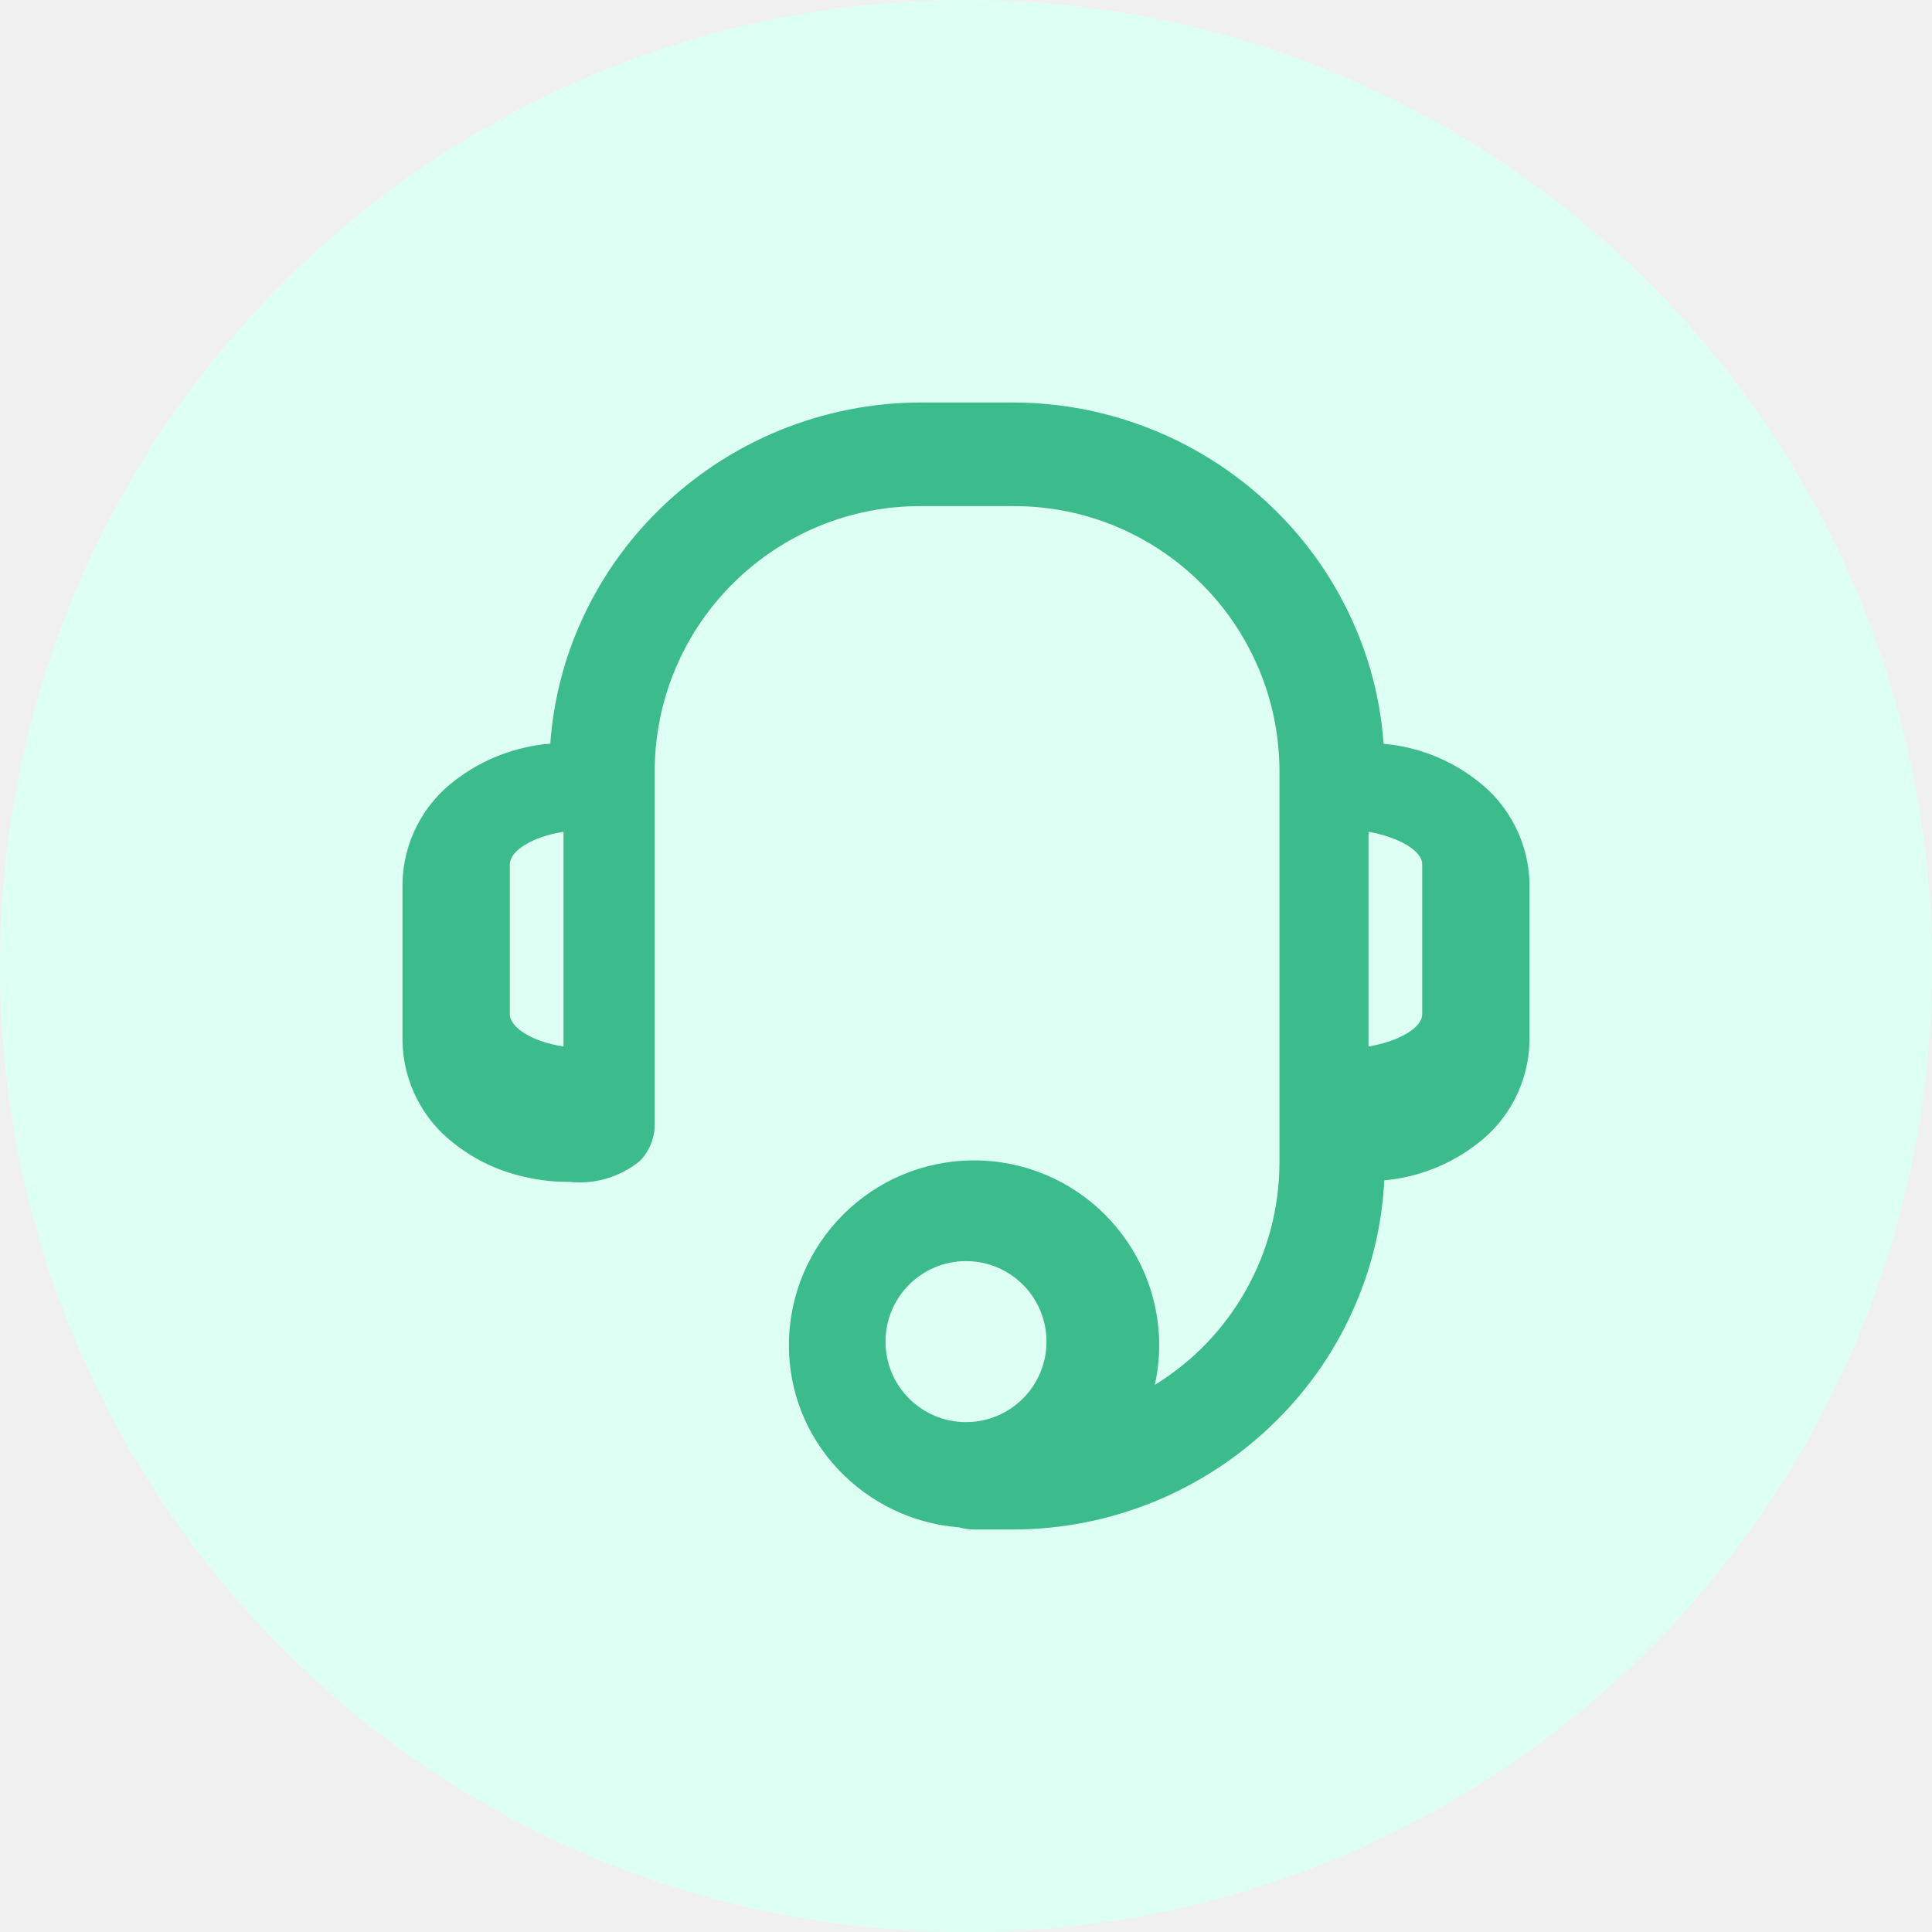
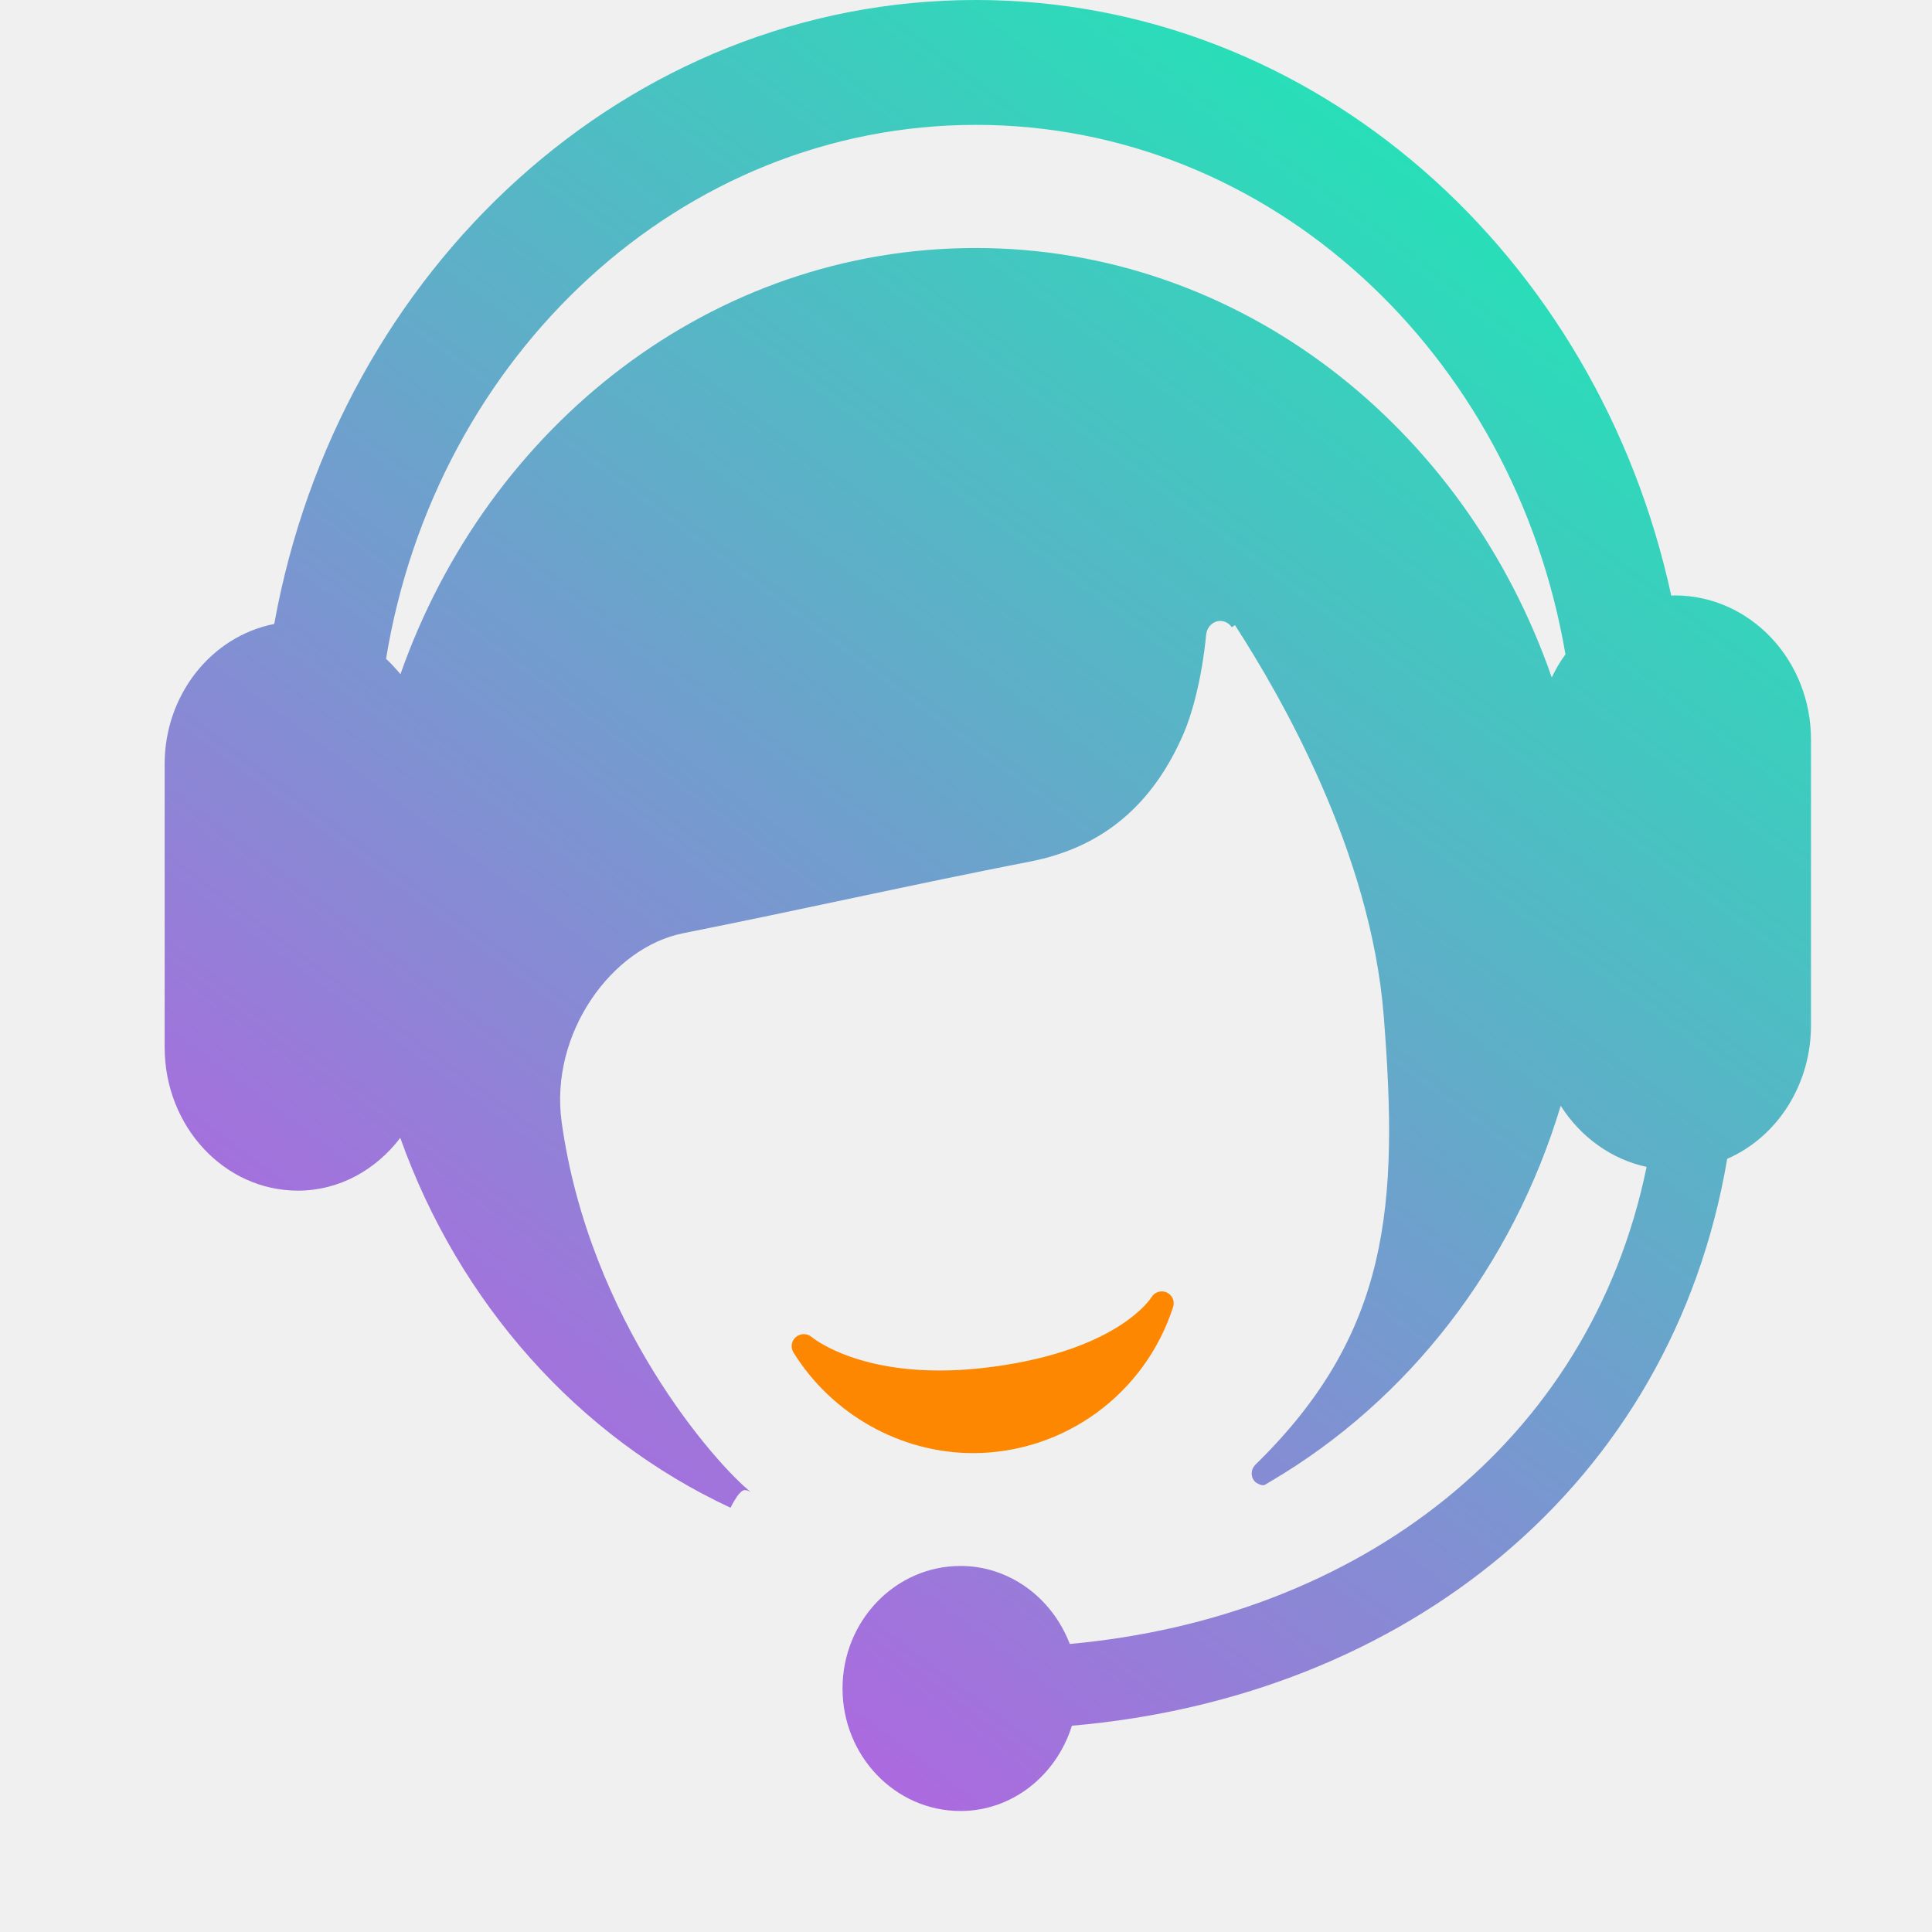
- <svg xmlns="http://www.w3.org/2000/svg" width="24" height="24" viewBox="0 0 24 24">
+ <svg xmlns="http://www.w3.org/2000/svg" xmlns:xlink="http://www.w3.org/1999/xlink" width="22px" height="22px" viewBox="0 0 22 22" version="1.1">
  <defs>
-     <style>.a{fill:#defff3;}.b{fill:#3cbc8c;}</style>
+     <rect id="path-1" x="0" y="0" width="22" height="22" />
+     <linearGradient x1="13.382%" y1="104.303%" x2="86.61%" y2="-4.303%" id="linearGradient-3">
+       <stop stop-color="#CB4EE8" offset="0%" />
+       <stop stop-color="#10F4B1" offset="100%" />
+     </linearGradient>
  </defs>
-   <g transform="translate(-248 -17)">
-     <circle class="a" cx="12" cy="12" r="12" transform="translate(248 17)" />
-     <g transform="translate(253 22)">
-       <g transform="translate(0 0)">
-         <path class="b" d="M7.576,14H7.1a.657.657,0,0,1-.187-.027,2.306,2.306,0,0,1-1.5-.719A2.24,2.24,0,0,1,4.8,11.715a2.3,2.3,0,0,1,4.6,0,2.239,2.239,0,0,1-.055.489A3.246,3.246,0,0,0,10.894,9.44V4.558A3.3,3.3,0,0,0,7.576,1.287H6.451A3.3,3.3,0,0,0,3.133,4.558V8.972a.646.646,0,0,1-.188.453,1.185,1.185,0,0,1-.878.256H2.026a2.326,2.326,0,0,1-.49-.057,2.16,2.16,0,0,1-.882-.409A1.64,1.64,0,0,1,0,7.936V5.972A1.639,1.639,0,0,1,.654,4.693a2.234,2.234,0,0,1,1.182-.455A4.461,4.461,0,0,1,2.19,2.787a4.549,4.549,0,0,1,.992-1.449A4.648,4.648,0,0,1,6.45,0H7.574a4.646,4.646,0,0,1,3.267,1.338,4.561,4.561,0,0,1,.992,1.449,4.424,4.424,0,0,1,.354,1.453,2.191,2.191,0,0,1,1.155.451A1.651,1.651,0,0,1,14,5.969V7.933a1.639,1.639,0,0,1-.654,1.279,2.21,2.21,0,0,1-1.15.451,4.463,4.463,0,0,1-.361,1.549,4.531,4.531,0,0,1-.992,1.448A4.643,4.643,0,0,1,7.576,14ZM7,10.666a1,1,0,1,0,1,1A1,1,0,0,0,7,10.666Zm5-5.333V8c.38-.063.667-.235.667-.4V5.735C12.667,5.569,12.38,5.4,12,5.333Zm-10,0c-.38.059-.667.233-.667.405V7.595c0,.174.287.348.667.405Z" />
+   <g id="页面-1" stroke="none" stroke-width="1" fill="none" fill-rule="evenodd">
+     <g id="首页-质押挖矿-质押记录" transform="translate(-334, -60)">
+       <g id="容器" transform="translate(334, 60)">
+         <mask id="mask-2" fill="white">
+           <use xlink:href="#path-1" />
+         </mask>
+         <g fill-rule="nonzero" />
+         <path d="M11.077,16.547 C12.117,16.547 13.038,15.875 13.358,14.884 C13.38,14.818 13.35,14.747 13.285,14.717 C13.221,14.689 13.146,14.713 13.111,14.773 C13.107,14.779 12.742,15.37 11.313,15.563 C11.109,15.591 10.901,15.606 10.694,15.606 C9.695,15.606 9.248,15.228 9.244,15.226 C9.192,15.181 9.117,15.181 9.064,15.224 C9.012,15.267 8.999,15.344 9.036,15.402 C9.474,16.107 10.254,16.545 11.077,16.547 Z" id="路径" fill="#FD8700" fill-rule="nonzero" mask="url(#mask-2)" />
+         <path d="M17.67,7.714 C16.681,4.862 14.121,2.824 11.109,2.824 C8.109,2.824 5.556,4.844 4.56,7.677 C4.508,7.615 4.454,7.555 4.396,7.502 C4.961,4.048 7.75,1.422 11.113,1.422 C14.461,1.422 17.242,4.023 17.826,7.451 C17.765,7.534 17.714,7.622 17.67,7.714 Z M19.068,6.78 C19.055,6.78 19.044,6.783 19.031,6.783 C18.19,2.898 14.97,0 11.111,0 C7.146,0 3.853,3.059 3.123,7.105 C2.398,7.248 1.87,7.924 1.875,8.71 L1.875,11.926 C1.875,12.827 2.554,13.558 3.392,13.558 C3.864,13.558 4.281,13.321 4.558,12.957 C5.229,14.84 6.584,16.362 8.319,17.169 C8.341,17.122 8.367,17.079 8.395,17.037 C8.423,17 8.454,16.968 8.479,16.968 C8.505,16.968 8.531,16.977 8.553,16.993 C8.153,16.675 6.709,15.048 6.395,12.772 C6.259,11.772 6.962,10.787 7.783,10.626 C9.098,10.365 10.408,10.068 11.723,9.812 C12.561,9.651 13.132,9.159 13.481,8.346 C13.563,8.154 13.682,7.769 13.736,7.216 C13.749,7.133 13.816,7.071 13.896,7.071 C13.948,7.071 13.996,7.098 14.026,7.142 L14.063,7.119 C14.582,7.921 15.61,9.699 15.757,11.571 C15.926,13.713 15.833,15.179 14.294,16.68 L14.288,16.687 C14.266,16.712 14.253,16.744 14.253,16.779 C14.253,16.823 14.275,16.864 14.309,16.887 C14.322,16.892 14.335,16.901 14.348,16.906 C14.359,16.908 14.368,16.91 14.379,16.913 C14.39,16.913 14.398,16.91 14.407,16.906 C14.428,16.894 14.45,16.88 14.472,16.867 C16.043,15.942 17.224,14.414 17.772,12.592 C18.001,12.951 18.351,13.201 18.75,13.288 C18.101,16.445 15.456,18.423 12.182,18.72 C11.974,18.181 11.481,17.83 10.936,17.832 C10.196,17.832 9.594,18.457 9.594,19.227 C9.594,19.997 10.196,20.622 10.936,20.622 C11.511,20.624 12.024,20.232 12.206,19.651 C15.995,19.324 19.034,16.924 19.668,13.196 C20.246,12.943 20.622,12.343 20.622,11.677 L20.622,8.429 C20.626,7.518 19.93,6.78 19.068,6.78 Z" id="路径" fill="url(#linearGradient-3)" mask="url(#mask-2)" />
      </g>
    </g>
  </g>
</svg>
